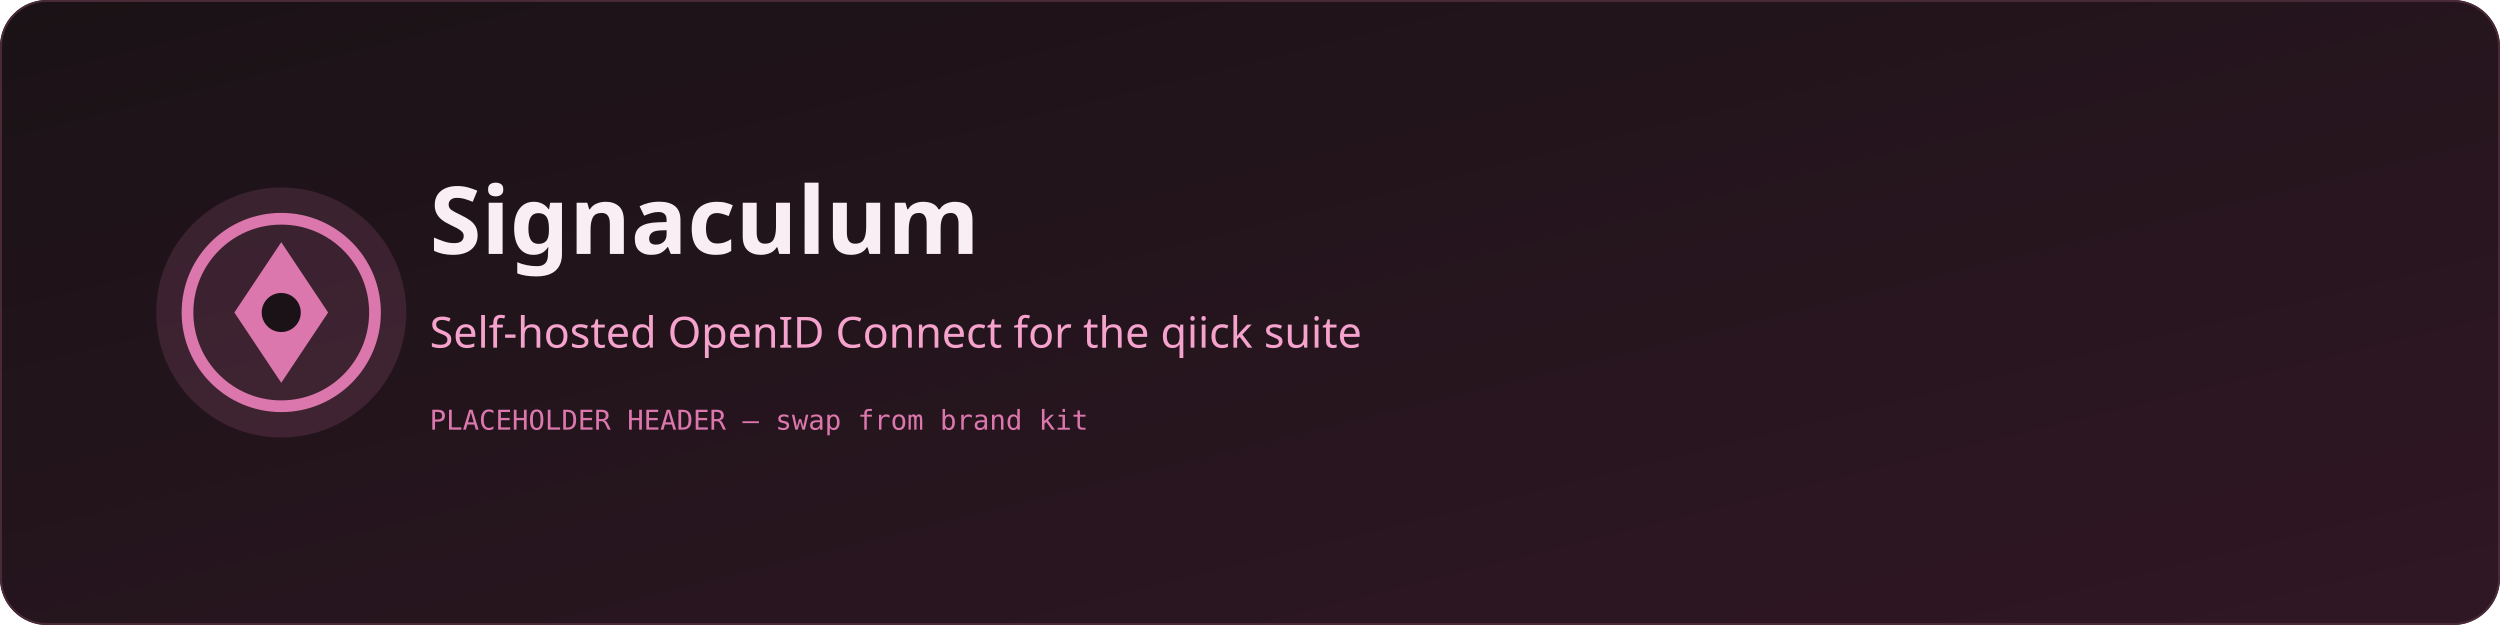
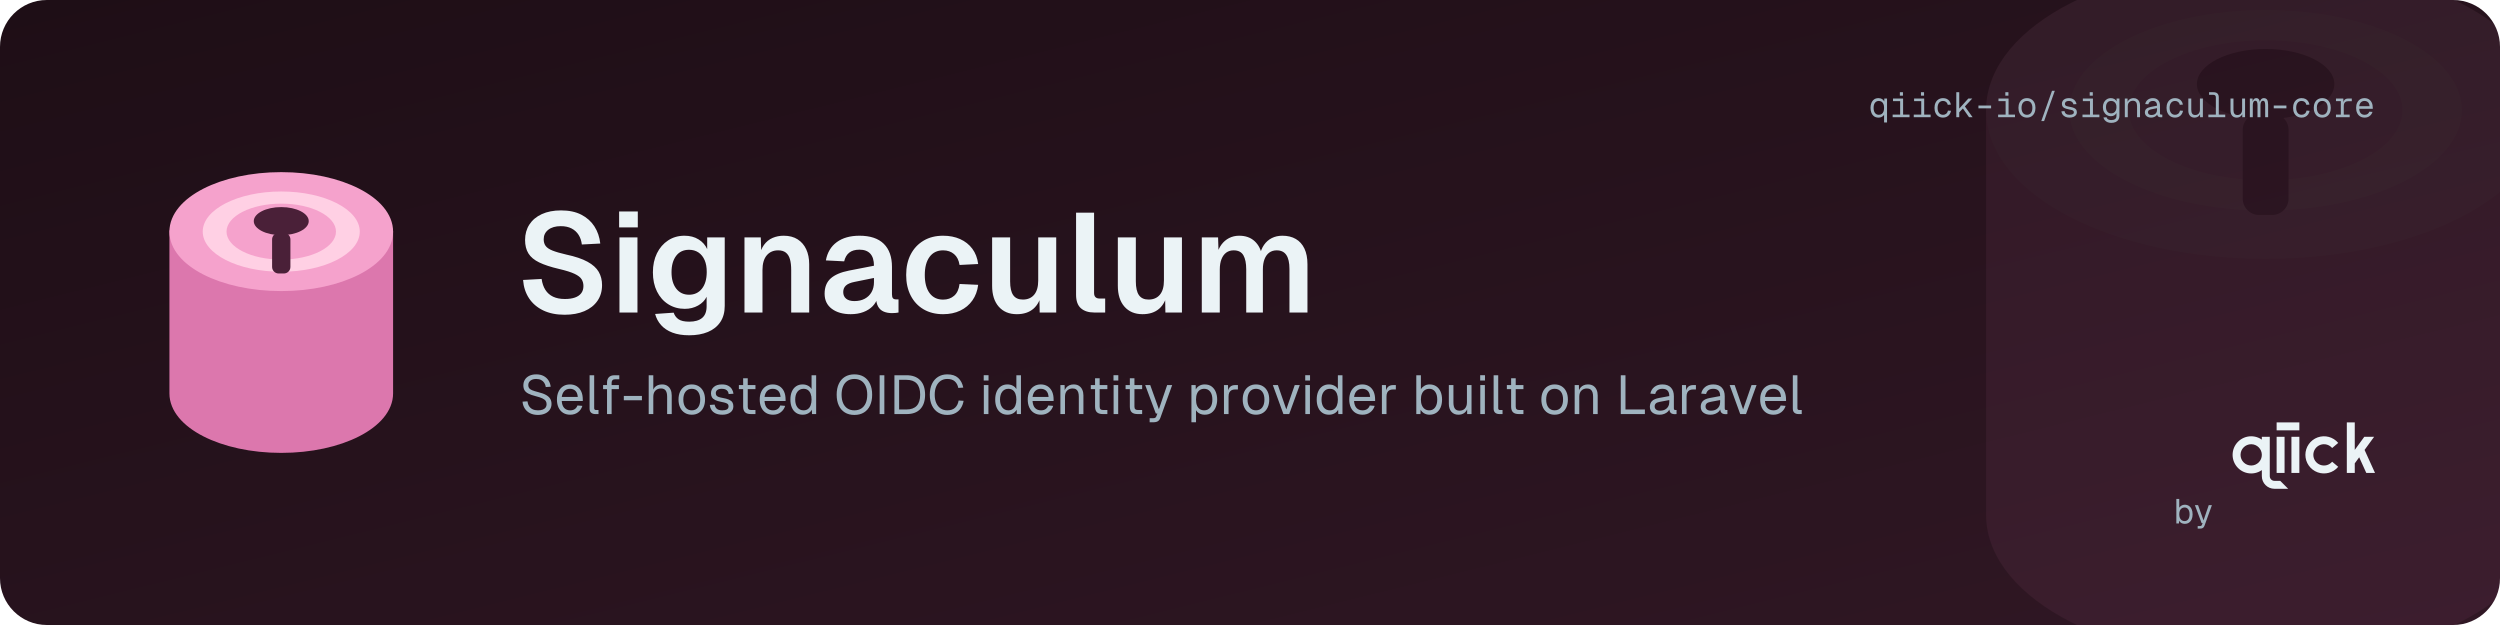
- <svg xmlns="http://www.w3.org/2000/svg" width="1280" height="320" viewBox="0 0 1280 320" role="img" aria-label="Signaculum: self-hosted OpenID Connect identity provider (placeholder header — swap from brand kit)">
+ <svg xmlns="http://www.w3.org/2000/svg" width="1280" height="320" viewBox="0 0 1280 320" role="img" aria-label="Signaculum: Self-hosted OIDC identity provider built on Laravel">
  <defs>
-     <linearGradient id="bgsignaculumdark" x1="0" y1="0" x2="1" y2="1">
-       <stop offset="0" stop-color="#1A1216" />
+     <linearGradient id="bgsignaculumcoredark" x1="0" y1="0" x2="1" y2="1">
+       <stop offset="0" stop-color="#1E0E16" />
      <stop offset="1" stop-color="#301724" />
    </linearGradient>
-     <clipPath id="csignaculumdark">
+     <clipPath id="csignaculumcoredark">
      <rect width="1280" height="320" rx="24" />
    </clipPath>
  </defs>
-   <g clip-path="url(#csignaculumdark)">
-     <rect width="1280" height="320" fill="url(#bgsignaculumdark)" />
-     <rect x="0.5" y="0.5" width="1279" height="319" rx="23.5" fill="none" stroke="#4A2A38" />
-     <g transform="translate(72 88)">
-       <circle cx="72" cy="72" r="64" fill="#DC77AD" opacity="0.15" />
-       <circle cx="72" cy="72" r="48" fill="none" stroke="#DC77AD" stroke-width="6" />
-       <path d="M72 36 L96 72 L72 108 L48 72 Z" fill="#DC77AD" />
-       <circle cx="72" cy="72" r="10" fill="#1A1216" />
+   <g clip-path="url(#csignaculumcoredark)">
+     <rect width="1280" height="320" fill="url(#bgsignaculumcoredark)" />
+     <g opacity="0.07">
+       <g transform="translate(960 -40) scale(0.78125)">
+         <g transform="translate(6.51 6.51) scale(0.9746)">
+           <path fill="#DC77AD" stroke="#DC77AD" stroke-width="16" stroke-linejoin="round" d="M76 120V392A180 92 0 0 0 436 392V120Z" />
+           <path fill="#F5A2CC" stroke="#F5A2CC" stroke-width="16" stroke-linejoin="round" d="M76 120A180 91.98 0 1 1 436 120A180 91.98 0 1 1 76 120Z" />
+           <path fill="#FFD0E4" fill-rule="evenodd" d="M124 120A132 67.45 0 1 1 388 120A132 67.45 0 1 1 124 120ZM164 120A92 47.01 0 1 1 348 120A92 47.01 0 1 1 164 120Z" />
+           <path fill="#4A2038" d="M209.8 102.4A46.2 23.61 0 1 1 302.2 102.4A46.2 23.61 0 1 1 209.8 102.4Z" />
+           <path fill="#4A2038" d="M251.6 122.2H260.4A11.0 11.0 0 0 1 271.4 133.2V179.4A11.0 11.0 0 0 1 260.4 190.4H251.6A11.0 11.0 0 0 1 240.6 179.4V133.2A11.0 11.0 0 0 1 251.6 122.2Z" />
+         </g>
+       </g>
    </g>
-     <text x="220" y="130" font-family="ui-sans-serif, system-ui, sans-serif" font-size="48" font-weight="700" fill="#F8EEF3">Signaculum</text>
-     <text x="220" y="178" font-family="ui-sans-serif, system-ui, sans-serif" font-size="22" fill="#F5A2CC">Self-hosted OpenID Connect for the qiick suite</text>
-     <text x="220" y="220" font-family="ui-monospace, monospace" font-size="14" fill="#DC77AD">PLACEHOLDER HEADER — swap from brand kit</text>
+     <g transform="translate(64 80) scale(0.3125)">
+       <g transform="translate(6.51 6.51) scale(0.9746)">
+         <path fill="#DC77AD" stroke="#DC77AD" stroke-width="16" stroke-linejoin="round" d="M76 120V392A180 92 0 0 0 436 392V120Z" />
+         <path fill="#F5A2CC" stroke="#F5A2CC" stroke-width="16" stroke-linejoin="round" d="M76 120A180 91.98 0 1 1 436 120A180 91.98 0 1 1 76 120Z" />
+         <path fill="#FFD0E4" fill-rule="evenodd" d="M124 120A132 67.45 0 1 1 388 120A132 67.45 0 1 1 124 120ZM164 120A92 47.01 0 1 1 348 120A92 47.01 0 1 1 164 120Z" />
+         <path fill="#4A2038" d="M209.8 102.4A46.2 23.61 0 1 1 302.2 102.4A46.2 23.61 0 1 1 209.8 102.4Z" />
+         <path fill="#4A2038" d="M251.6 122.2H260.4A11.0 11.0 0 0 1 271.4 133.2V179.4A11.0 11.0 0 0 1 260.4 190.4H251.6A11.0 11.0 0 0 1 240.6 179.4V133.2A11.0 11.0 0 0 1 251.6 122.2Z" />
+       </g>
+     </g>
+     <path fill="#EBF3F6" d="M289.085 161.152Q282.72 161.152 278.098 158.92Q273.475 156.688 270.847 152.692Q268.219 148.696 267.816 143.339L277.32 142.821Q277.767 146.118 279.235 148.422Q280.704 150.726 283.188 151.907Q285.672 153.088 289.229 153.088Q292.253 153.088 294.37 152.339Q296.486 151.59 297.602 150.107Q298.718 148.624 298.718 146.464Q298.718 144.491 297.775 142.972Q296.832 141.453 294.161 140.193Q291.49 138.933 286.262 137.709Q279.926 136.226 276.103 134.382Q272.28 132.539 270.559 129.774Q268.838 127.01 268.838 122.848Q268.838 118.355 271.049 114.95Q273.259 111.544 277.392 109.636Q281.525 107.728 287.27 107.728Q293.376 107.728 297.639 109.924Q301.901 112.12 304.349 115.936Q306.797 119.752 307.344 124.691L297.898 125.181Q297.581 122.373 296.249 120.263Q294.917 118.154 292.642 116.973Q290.366 115.792 287.126 115.792Q283.066 115.792 280.719 117.642Q278.371 119.493 278.371 122.502Q278.371 124.562 279.372 125.922Q280.373 127.283 282.864 128.284Q285.355 129.285 289.92 130.336Q296.789 131.805 300.814 134.015Q304.839 136.226 306.545 139.192Q308.251 142.158 308.251 145.974Q308.251 150.64 305.875 154.06Q303.499 157.48 299.194 159.316Q294.888 161.152 289.085 161.152ZM317.165 160.0V121.552H326.381V160.0ZM316.992 116.411V108.261H326.554V116.411ZM352.906 171.664Q347.851 171.664 344.266 170.296Q340.68 168.928 338.477 166.451Q336.274 163.974 335.424 160.749L344.928 160.086Q345.619 162.232 347.412 163.463Q349.205 164.694 352.906 164.694Q357.197 164.694 359.494 162.779Q361.79 160.864 361.79 156.803V151.965Q360.422 154.758 357.398 156.443Q354.374 158.128 350.63 158.128Q345.864 158.128 342.156 155.781Q338.448 153.434 336.367 149.229Q334.286 145.024 334.286 139.451Q334.286 133.922 336.346 129.71Q338.405 125.498 342.07 123.093Q345.734 120.688 350.458 120.688Q354.634 120.688 357.65 122.56Q360.667 124.432 362.078 127.542V121.552H371.064V156.602Q371.064 161.526 368.803 164.889Q366.543 168.251 362.467 169.958Q358.392 171.664 352.906 171.664ZM352.79 150.899Q356.909 150.899 359.357 147.839Q361.805 144.779 361.848 139.394Q361.891 135.808 360.79 133.238Q359.688 130.667 357.636 129.278Q355.584 127.888 352.79 127.888Q348.528 127.888 346.174 131.006Q343.819 134.123 343.819 139.394Q343.819 144.693 346.246 147.796Q348.672 150.899 352.79 150.899ZM381.173 160.0V121.552H389.511L389.871 132.338L388.747 131.891Q389.352 127.874 391.138 125.418Q392.923 122.963 395.537 121.826Q398.151 120.688 401.247 120.688Q405.495 120.688 408.396 122.546Q411.298 124.403 412.803 127.679Q414.307 130.955 414.307 135.275V160.0H405.091V138.242Q405.091 135.002 404.465 132.762Q403.838 130.523 402.37 129.35Q400.901 128.176 398.424 128.176Q394.723 128.176 392.556 130.761Q390.389 133.346 390.389 138.242V160.0ZM435.547 160.864Q429.557 160.864 425.878 158.099Q422.198 155.334 422.198 150.381Q422.198 145.37 425.294 142.576Q428.39 139.782 434.683 138.544L447.47 136.053Q447.47 131.949 445.591 129.89Q443.712 127.83 440.069 127.83Q436.714 127.83 434.799 129.364Q432.883 130.898 432.221 133.806L422.846 133.331Q423.955 127.269 428.426 123.978Q432.898 120.688 440.069 120.688Q448.277 120.688 452.482 124.814Q456.687 128.939 456.687 136.643V150.654Q456.687 152.181 457.212 152.735Q457.738 153.29 458.818 153.29H460.042V160.0Q459.61 160.13 458.645 160.223Q457.68 160.317 456.701 160.317Q454.31 160.317 452.446 159.532Q450.581 158.747 449.544 156.868Q448.507 154.989 448.507 151.677L449.342 152.224Q448.723 154.758 446.837 156.724Q444.95 158.69 442.056 159.777Q439.162 160.864 435.547 160.864ZM437.448 154.154Q440.515 154.154 442.754 152.951Q444.994 151.749 446.232 149.567Q447.47 147.386 447.47 144.477V142.317L437.506 144.333Q434.453 144.938 433.092 146.212Q431.731 147.486 431.731 149.517Q431.731 151.72 433.222 152.937Q434.712 154.154 437.448 154.154ZM482.866 160.864Q477.134 160.864 472.894 158.387Q468.653 155.91 466.306 151.382Q463.958 146.853 463.958 140.776Q463.958 134.699 466.306 130.206Q468.653 125.714 472.894 123.201Q477.134 120.688 482.866 120.688Q487.747 120.688 491.585 122.409Q495.423 124.13 497.827 127.355Q500.232 130.581 500.823 135.174L491.29 135.664Q490.728 131.992 488.467 130.084Q486.206 128.176 482.866 128.176Q478.416 128.176 475.954 131.51Q473.491 134.843 473.491 140.776Q473.491 146.738 475.954 150.071Q478.416 153.405 482.866 153.405Q486.235 153.405 488.51 151.432Q490.786 149.459 491.29 145.398L500.823 145.83Q500.261 150.424 497.885 153.801Q495.509 157.178 491.671 159.021Q487.834 160.864 482.866 160.864ZM520.608 160.864Q514.747 160.864 511.356 157.012Q507.965 153.16 507.965 146.306V121.552H517.181V144.045Q517.181 148.869 518.772 151.122Q520.363 153.376 523.69 153.376Q527.419 153.376 529.493 150.892Q531.566 148.408 531.566 143.67V121.552H540.783V160.0H532.315L532.114 149.445L533.309 149.805Q532.387 155.234 529.147 158.049Q525.907 160.864 520.608 160.864ZM560.165 160.0Q555.931 160.0 553.44 157.84Q550.949 155.68 550.949 150.899V108.88H560.165V149.963Q560.165 151.461 560.907 152.159Q561.648 152.857 563.031 152.857H565.853V160.0ZM584.976 160.864Q579.115 160.864 575.724 157.012Q572.333 153.16 572.333 146.306V121.552H581.549V144.045Q581.549 148.869 583.14 151.122Q584.731 153.376 588.058 153.376Q591.787 153.376 593.861 150.892Q595.934 148.408 595.934 143.67V121.552H605.151V160.0H596.683L596.482 149.445L597.677 149.805Q596.755 155.234 593.515 158.049Q590.275 160.864 584.976 160.864ZM615.317 160.0V121.552H623.655L623.957 130.97L623.035 130.566Q623.741 127.456 625.361 125.26Q626.981 123.064 629.314 121.876Q631.647 120.688 634.44 120.688Q639.322 120.688 642.353 123.467Q645.384 126.246 646.205 131.056L644.938 131.07Q645.571 127.701 647.163 125.404Q648.754 123.107 651.159 121.898Q653.563 120.688 656.587 120.688Q660.605 120.688 663.47 122.366Q666.336 124.043 667.877 127.298Q669.418 130.552 669.418 135.275V160.0H660.202V137.694Q660.202 132.942 658.603 130.559Q657.005 128.176 653.65 128.176Q651.446 128.176 649.87 129.328Q648.293 130.48 647.443 132.662Q646.594 134.843 646.594 137.954V160.0H638.069V137.954Q638.069 133.245 636.614 130.71Q635.16 128.176 631.632 128.176Q629.429 128.176 627.852 129.328Q626.275 130.48 625.404 132.683Q624.533 134.886 624.533 137.954V160.0Z" />
+     <path fill="#9FB3BF" d="M275.408 212.448Q273.112 212.448 271.404 211.58Q269.696 210.712 268.702 209.186Q267.708 207.66 267.54 205.644L270.06 205.476Q270.256 206.96 270.928 207.996Q271.6 209.032 272.734 209.564Q273.868 210.096 275.464 210.096Q276.864 210.096 277.844 209.732Q278.824 209.368 279.342 208.668Q279.86 207.968 279.86 206.96Q279.86 206.036 279.426 205.322Q278.992 204.608 277.774 204.006Q276.556 203.404 274.176 202.816Q271.88 202.228 270.522 201.528Q269.164 200.828 268.562 199.82Q267.96 198.812 267.96 197.328Q267.96 195.648 268.758 194.374Q269.556 193.1 271.04 192.386Q272.524 191.672 274.568 191.672Q276.752 191.672 278.32 192.498Q279.888 193.324 280.812 194.752Q281.736 196.18 281.96 198.0L279.44 198.168Q279.272 196.964 278.67 196.026Q278.068 195.088 277.032 194.556Q275.996 194.024 274.512 194.024Q272.664 194.024 271.572 194.906Q270.48 195.788 270.48 197.216Q270.48 198.14 270.914 198.742Q271.348 199.344 272.468 199.806Q273.588 200.268 275.688 200.8Q278.18 201.416 279.65 202.27Q281.12 203.124 281.75 204.244Q282.38 205.364 282.38 206.792Q282.38 208.528 281.484 209.802Q280.588 211.076 279.02 211.762Q277.452 212.448 275.408 212.448ZM291.956 212.336Q289.856 212.336 288.33 211.384Q286.804 210.432 285.978 208.682Q285.152 206.932 285.152 204.58Q285.152 202.228 285.978 200.492Q286.804 198.756 288.302 197.79Q289.8 196.824 291.844 196.824Q293.776 196.824 295.26 197.734Q296.744 198.644 297.57 200.38Q298.396 202.116 298.396 204.608V205.308H287.616Q287.756 207.688 288.89 208.892Q290.024 210.096 291.956 210.096Q293.412 210.096 294.35 209.41Q295.288 208.724 295.652 207.604L298.172 207.8Q297.584 209.788 295.946 211.062Q294.308 212.336 291.956 212.336ZM287.616 203.236H295.82Q295.652 201.08 294.574 200.072Q293.496 199.064 291.844 199.064Q290.136 199.064 289.03 200.114Q287.924 201.164 287.616 203.236ZM304.78 212.0Q303.492 212.0 302.68 211.328Q301.868 210.656 301.868 209.2V192.12H304.22V209.004Q304.22 209.452 304.458 209.69Q304.696 209.928 305.144 209.928H306.432V212.0ZM310.8 212.0V195.816Q310.8 194.164 311.752 193.142Q312.704 192.12 314.72 192.12H317.072V194.192H314.888Q314.02 194.192 313.586 194.668Q313.152 195.144 313.152 195.984V212.0ZM308.784 199.232V197.16H316.876V199.232ZM319.396 204.944V202.732H328.664V204.944ZM332.136 212.0V192.12H334.488V200.436L334.208 200.38Q334.488 199.148 335.16 198.364Q335.832 197.58 336.812 197.202Q337.792 196.824 338.968 196.824Q340.564 196.824 341.67 197.538Q342.776 198.252 343.35 199.526Q343.924 200.8 343.924 202.452V212.0H341.572V203.124Q341.572 200.968 340.802 199.932Q340.032 198.896 338.464 198.896Q336.672 198.896 335.58 199.988Q334.488 201.08 334.488 203.152V212.0ZM354.2 212.336Q352.156 212.336 350.616 211.384Q349.076 210.432 348.236 208.682Q347.396 206.932 347.396 204.58Q347.396 202.2 348.236 200.464Q349.076 198.728 350.616 197.776Q352.156 196.824 354.2 196.824Q356.244 196.824 357.77 197.776Q359.296 198.728 360.136 200.464Q360.976 202.2 360.976 204.58Q360.976 206.932 360.136 208.682Q359.296 210.432 357.77 211.384Q356.244 212.336 354.2 212.336ZM354.2 210.096Q356.244 210.096 357.378 208.626Q358.512 207.156 358.512 204.58Q358.512 202.004 357.378 200.534Q356.244 199.064 354.2 199.064Q352.156 199.064 351.008 200.534Q349.86 202.004 349.86 204.58Q349.86 207.156 351.008 208.626Q352.156 210.096 354.2 210.096ZM369.852 212.336Q367.808 212.336 366.422 211.692Q365.036 211.048 364.294 209.914Q363.552 208.78 363.44 207.324L365.904 207.156Q366.128 208.5 367.01 209.298Q367.892 210.096 369.852 210.096Q371.364 210.096 372.19 209.606Q373.016 209.116 373.016 208.024Q373.016 207.436 372.75 207.044Q372.484 206.652 371.7 206.358Q370.916 206.064 369.404 205.784Q367.332 205.392 366.156 204.804Q364.98 204.216 364.504 203.376Q364.028 202.536 364.028 201.36Q364.028 199.372 365.498 198.098Q366.968 196.824 369.656 196.824Q371.616 196.824 372.862 197.51Q374.108 198.196 374.752 199.288Q375.396 200.38 375.536 201.584L373.072 201.752Q373.016 201.052 372.652 200.436Q372.288 199.82 371.56 199.442Q370.832 199.064 369.6 199.064Q368.004 199.064 367.248 199.68Q366.492 200.296 366.492 201.248Q366.492 201.976 366.786 202.438Q367.08 202.9 367.822 203.194Q368.564 203.488 369.852 203.712Q372.036 204.076 373.268 204.636Q374.5 205.196 374.99 206.022Q375.48 206.848 375.48 208.024Q375.48 210.068 373.898 211.202Q372.316 212.336 369.852 212.336ZM384.44 212.0Q382.424 212.0 381.458 211.076Q380.492 210.152 380.492 208.192V193.688H382.844V208.136Q382.844 209.144 383.292 209.536Q383.74 209.928 384.664 209.928H386.792V212.0ZM378.308 199.232V197.16H386.792V199.232ZM395.78 212.336Q393.68 212.336 392.154 211.384Q390.628 210.432 389.802 208.682Q388.976 206.932 388.976 204.58Q388.976 202.228 389.802 200.492Q390.628 198.756 392.126 197.79Q393.624 196.824 395.668 196.824Q397.6 196.824 399.084 197.734Q400.568 198.644 401.394 200.38Q402.22 202.116 402.22 204.608V205.308H391.44Q391.58 207.688 392.714 208.892Q393.848 210.096 395.78 210.096Q397.236 210.096 398.174 209.41Q399.112 208.724 399.476 207.604L401.996 207.8Q401.408 209.788 399.77 211.062Q398.132 212.336 395.78 212.336ZM391.44 203.236H399.644Q399.476 201.08 398.398 200.072Q397.32 199.064 395.668 199.064Q393.96 199.064 392.854 200.114Q391.748 201.164 391.44 203.236ZM410.956 212.336Q409.024 212.336 407.61 211.384Q406.196 210.432 405.44 208.696Q404.684 206.96 404.684 204.58Q404.684 202.2 405.44 200.464Q406.196 198.728 407.61 197.776Q409.024 196.824 410.956 196.824Q412.44 196.824 413.672 197.454Q414.904 198.084 415.52 199.232V192.12H417.872V212.0H415.744L415.66 209.76Q415.044 210.964 413.784 211.65Q412.524 212.336 410.956 212.336ZM411.432 210.096Q412.748 210.096 413.658 209.424Q414.568 208.752 415.044 207.506Q415.52 206.26 415.52 204.58Q415.52 202.844 415.044 201.612Q414.568 200.38 413.658 199.722Q412.748 199.064 411.432 199.064Q409.472 199.064 408.31 200.534Q407.148 202.004 407.148 204.58Q407.148 207.128 408.31 208.612Q409.472 210.096 411.432 210.096ZM437.444 212.448Q434.616 212.448 432.586 211.202Q430.556 209.956 429.464 207.632Q428.372 205.308 428.372 202.088Q428.372 198.868 429.464 196.53Q430.556 194.192 432.586 192.932Q434.616 191.672 437.444 191.672Q440.3 191.672 442.33 192.932Q444.36 194.192 445.452 196.53Q446.544 198.868 446.544 202.088Q446.544 205.308 445.452 207.632Q444.36 209.956 442.33 211.202Q440.3 212.448 437.444 212.448ZM437.444 210.096Q439.516 210.096 440.986 209.144Q442.456 208.192 443.24 206.4Q444.024 204.608 444.024 202.088Q444.024 199.568 443.24 197.762Q442.456 195.956 440.986 194.99Q439.516 194.024 437.444 194.024Q435.4 194.024 433.93 194.99Q432.46 195.956 431.676 197.762Q430.892 199.568 430.892 202.088Q430.892 204.608 431.676 206.4Q432.46 208.192 433.93 209.144Q435.4 210.096 437.444 210.096ZM450.38 212.0V192.12H452.788V212.0ZM457.94 212.0V192.12H464.1Q468.692 192.12 471.17 194.71Q473.648 197.3 473.648 202.088Q473.648 206.848 471.212 209.424Q468.776 212.0 464.268 212.0ZM460.348 209.648H464.1Q467.6 209.648 469.364 207.758Q471.128 205.868 471.128 202.088Q471.128 198.252 469.364 196.362Q467.6 194.472 464.1 194.472H460.348ZM484.988 212.448Q482.328 212.448 480.312 211.202Q478.296 209.956 477.176 207.632Q476.056 205.308 476.056 202.088Q476.056 198.868 477.176 196.53Q478.296 194.192 480.312 192.932Q482.328 191.672 484.988 191.672Q488.6 191.672 490.588 193.492Q492.576 195.312 493.192 198.448L490.644 198.616Q490.224 196.488 488.852 195.256Q487.48 194.024 484.988 194.024Q483.084 194.024 481.642 194.99Q480.2 195.956 479.388 197.762Q478.576 199.568 478.576 202.088Q478.576 204.608 479.388 206.4Q480.2 208.192 481.642 209.144Q483.084 210.096 484.988 210.096Q487.592 210.096 489.02 208.738Q490.448 207.38 490.812 205.056L493.36 205.224Q492.996 207.38 491.932 209.004Q490.868 210.628 489.118 211.538Q487.368 212.448 484.988 212.448ZM503.72 212.0V197.16H506.072V212.0ZM503.664 194.836V192.092H506.128V194.836ZM515.816 212.336Q513.884 212.336 512.47 211.384Q511.056 210.432 510.3 208.696Q509.544 206.96 509.544 204.58Q509.544 202.2 510.3 200.464Q511.056 198.728 512.47 197.776Q513.884 196.824 515.816 196.824Q517.3 196.824 518.532 197.454Q519.764 198.084 520.38 199.232V192.12H522.732V212.0H520.604L520.52 209.76Q519.904 210.964 518.644 211.65Q517.384 212.336 515.816 212.336ZM516.292 210.096Q517.608 210.096 518.518 209.424Q519.428 208.752 519.904 207.506Q520.38 206.26 520.38 204.58Q520.38 202.844 519.904 201.612Q519.428 200.38 518.518 199.722Q517.608 199.064 516.292 199.064Q514.332 199.064 513.17 200.534Q512.008 202.004 512.008 204.58Q512.008 207.128 513.17 208.612Q514.332 210.096 516.292 210.096ZM533.008 212.336Q530.908 212.336 529.382 211.384Q527.856 210.432 527.03 208.682Q526.204 206.932 526.204 204.58Q526.204 202.228 527.03 200.492Q527.856 198.756 529.354 197.79Q530.852 196.824 532.896 196.824Q534.828 196.824 536.312 197.734Q537.796 198.644 538.622 200.38Q539.448 202.116 539.448 204.608V205.308H528.668Q528.808 207.688 529.942 208.892Q531.076 210.096 533.008 210.096Q534.464 210.096 535.402 209.41Q536.34 208.724 536.704 207.604L539.224 207.8Q538.636 209.788 536.998 211.062Q535.36 212.336 533.008 212.336ZM528.668 203.236H536.872Q536.704 201.08 535.626 200.072Q534.548 199.064 532.896 199.064Q531.188 199.064 530.082 200.114Q528.976 201.164 528.668 203.236ZM542.92 212.0V197.16H545.076L545.16 200.94L544.88 200.688Q545.16 199.372 545.86 198.518Q546.56 197.664 547.554 197.244Q548.548 196.824 549.696 196.824Q551.404 196.824 552.51 197.58Q553.616 198.336 554.162 199.61Q554.708 200.884 554.708 202.452V212.0H552.356V203.124Q552.356 201.752 552.034 200.814Q551.712 199.876 551.012 199.386Q550.312 198.896 549.192 198.896Q547.484 198.896 546.378 199.974Q545.272 201.052 545.272 203.124V212.0ZM564.62 212.0Q562.604 212.0 561.638 211.076Q560.672 210.152 560.672 208.192V193.688H563.024V208.136Q563.024 209.144 563.472 209.536Q563.92 209.928 564.844 209.928H566.972V212.0ZM558.488 199.232V197.16H566.972V199.232ZM570.164 212.0V197.16H572.516V212.0ZM570.108 194.836V192.092H572.572V194.836ZM582.428 212.0Q580.412 212.0 579.446 211.076Q578.48 210.152 578.48 208.192V193.688H580.832V208.136Q580.832 209.144 581.28 209.536Q581.728 209.928 582.652 209.928H584.78V212.0ZM576.296 199.232V197.16H584.78V199.232ZM588.616 216.2V214.128H590.324Q591.108 214.128 591.486 213.89Q591.864 213.652 592.06 213.12L592.592 211.72H591.78L586.348 197.16H588.924L593.348 209.536L597.576 197.16H600.152L594.132 213.876Q593.712 215.08 592.872 215.64Q592.032 216.2 590.548 216.2ZM610.008 216.2V197.16H612.192L612.248 200.352L611.912 200.184Q612.472 198.532 613.774 197.678Q615.076 196.824 616.784 196.824Q618.996 196.824 620.41 197.916Q621.824 199.008 622.51 200.772Q623.196 202.536 623.196 204.58Q623.196 206.624 622.51 208.388Q621.824 210.152 620.41 211.244Q618.996 212.336 616.784 212.336Q615.636 212.336 614.642 211.944Q613.648 211.552 612.962 210.852Q612.276 210.152 612.024 209.2L612.36 208.808V216.2ZM616.56 210.096Q618.492 210.096 619.612 208.64Q620.732 207.184 620.732 204.58Q620.732 201.976 619.612 200.52Q618.492 199.064 616.56 199.064Q615.272 199.064 614.334 199.68Q613.396 200.296 612.878 201.528Q612.36 202.76 612.36 204.58Q612.36 206.4 612.864 207.632Q613.368 208.864 614.32 209.48Q615.272 210.096 616.56 210.096ZM626.668 212.0V197.16H628.74L628.852 200.912L628.628 200.828Q628.908 198.924 629.846 198.042Q630.784 197.16 632.352 197.16H633.808V199.4H632.38Q631.26 199.4 630.518 199.806Q629.776 200.212 629.398 201.01Q629.02 201.808 629.02 203.04V212.0ZM643.076 212.336Q641.032 212.336 639.492 211.384Q637.952 210.432 637.112 208.682Q636.272 206.932 636.272 204.58Q636.272 202.2 637.112 200.464Q637.952 198.728 639.492 197.776Q641.032 196.824 643.076 196.824Q645.12 196.824 646.646 197.776Q648.172 198.728 649.012 200.464Q649.852 202.2 649.852 204.58Q649.852 206.932 649.012 208.682Q648.172 210.432 646.646 211.384Q645.12 212.336 643.076 212.336ZM643.076 210.096Q645.12 210.096 646.254 208.626Q647.388 207.156 647.388 204.58Q647.388 202.004 646.254 200.534Q645.12 199.064 643.076 199.064Q641.032 199.064 639.884 200.534Q638.736 202.004 638.736 204.58Q638.736 207.156 639.884 208.626Q641.032 210.096 643.076 210.096ZM657.104 212.0 651.7 197.16H654.276L658.588 209.592L662.9 197.16H665.476L660.072 212.0ZM668.332 212.0V197.16H670.684V212.0ZM668.276 194.836V192.092H670.74V194.836ZM680.428 212.336Q678.496 212.336 677.082 211.384Q675.668 210.432 674.912 208.696Q674.156 206.96 674.156 204.58Q674.156 202.2 674.912 200.464Q675.668 198.728 677.082 197.776Q678.496 196.824 680.428 196.824Q681.912 196.824 683.144 197.454Q684.376 198.084 684.992 199.232V192.12H687.344V212.0H685.216L685.132 209.76Q684.516 210.964 683.256 211.65Q681.996 212.336 680.428 212.336ZM680.904 210.096Q682.22 210.096 683.13 209.424Q684.04 208.752 684.516 207.506Q684.992 206.26 684.992 204.58Q684.992 202.844 684.516 201.612Q684.04 200.38 683.13 199.722Q682.22 199.064 680.904 199.064Q678.944 199.064 677.782 200.534Q676.62 202.004 676.62 204.58Q676.62 207.128 677.782 208.612Q678.944 210.096 680.904 210.096ZM697.62 212.336Q695.52 212.336 693.994 211.384Q692.468 210.432 691.642 208.682Q690.816 206.932 690.816 204.58Q690.816 202.228 691.642 200.492Q692.468 198.756 693.966 197.79Q695.464 196.824 697.508 196.824Q699.44 196.824 700.924 197.734Q702.408 198.644 703.234 200.38Q704.06 202.116 704.06 204.608V205.308H693.28Q693.42 207.688 694.554 208.892Q695.688 210.096 697.62 210.096Q699.076 210.096 700.014 209.41Q700.952 208.724 701.316 207.604L703.836 207.8Q703.248 209.788 701.61 211.062Q699.972 212.336 697.62 212.336ZM693.28 203.236H701.484Q701.316 201.08 700.238 200.072Q699.16 199.064 697.508 199.064Q695.8 199.064 694.694 200.114Q693.588 201.164 693.28 203.236ZM707.532 212.0V197.16H709.604L709.716 200.912L709.492 200.828Q709.772 198.924 710.71 198.042Q711.648 197.16 713.216 197.16H714.672V199.4H713.244Q712.124 199.4 711.382 199.806Q710.64 200.212 710.262 201.01Q709.884 201.808 709.884 203.04V212.0ZM731.948 212.336Q730.408 212.336 729.204 211.65Q728.0 210.964 727.356 209.76L727.272 212.0H725.144V192.12H727.496V199.232Q728.056 198.308 729.232 197.566Q730.408 196.824 731.948 196.824Q733.908 196.824 735.336 197.776Q736.764 198.728 737.548 200.464Q738.332 202.2 738.332 204.58Q738.332 206.96 737.548 208.696Q736.764 210.432 735.336 211.384Q733.908 212.336 731.948 212.336ZM731.808 210.096Q733.684 210.096 734.776 208.612Q735.868 207.128 735.868 204.58Q735.868 202.004 734.776 200.534Q733.684 199.064 731.864 199.064Q730.492 199.064 729.512 199.722Q728.532 200.38 728.014 201.612Q727.496 202.844 727.496 204.58Q727.496 206.26 728.014 207.506Q728.532 208.752 729.498 209.424Q730.464 210.096 731.808 210.096ZM746.676 212.336Q744.464 212.336 743.134 210.838Q741.804 209.34 741.804 206.708V197.16H744.156V206.064Q744.156 208.22 744.926 209.242Q745.696 210.264 747.292 210.264Q749.056 210.264 750.064 209.13Q751.072 207.996 751.072 206.008V197.16H753.424V212.0H751.184V208.332L751.548 208.528Q751.1 210.348 749.84 211.342Q748.58 212.336 746.676 212.336ZM757.904 212.0V197.16H760.256V212.0ZM757.848 194.836V192.092H760.312V194.836ZM767.648 212.0Q766.36 212.0 765.548 211.328Q764.736 210.656 764.736 209.2V192.12H767.088V209.004Q767.088 209.452 767.326 209.69Q767.564 209.928 768.012 209.928H769.3V212.0ZM777.644 212.0Q775.628 212.0 774.662 211.076Q773.696 210.152 773.696 208.192V193.688H776.048V208.136Q776.048 209.144 776.496 209.536Q776.944 209.928 777.868 209.928H779.996V212.0ZM771.512 199.232V197.16H779.996V199.232ZM795.984 212.336Q793.94 212.336 792.4 211.384Q790.86 210.432 790.02 208.682Q789.18 206.932 789.18 204.58Q789.18 202.2 790.02 200.464Q790.86 198.728 792.4 197.776Q793.94 196.824 795.984 196.824Q798.028 196.824 799.554 197.776Q801.08 198.728 801.92 200.464Q802.76 202.2 802.76 204.58Q802.76 206.932 801.92 208.682Q801.08 210.432 799.554 211.384Q798.028 212.336 795.984 212.336ZM795.984 210.096Q798.028 210.096 799.162 208.626Q800.296 207.156 800.296 204.58Q800.296 202.004 799.162 200.534Q798.028 199.064 795.984 199.064Q793.94 199.064 792.792 200.534Q791.644 202.004 791.644 204.58Q791.644 207.156 792.792 208.626Q793.94 210.096 795.984 210.096ZM806.232 212.0V197.16H808.388L808.472 200.94L808.192 200.688Q808.472 199.372 809.172 198.518Q809.872 197.664 810.866 197.244Q811.86 196.824 813.008 196.824Q814.716 196.824 815.822 197.58Q816.928 198.336 817.474 199.61Q818.02 200.884 818.02 202.452V212.0H815.668V203.124Q815.668 201.752 815.346 200.814Q815.024 199.876 814.324 199.386Q813.624 198.896 812.504 198.896Q810.796 198.896 809.69 199.974Q808.584 201.052 808.584 203.124V212.0ZM829.836 212.0V192.12H832.244V210.88L831.04 209.648H842.184V212.0ZM849.744 212.336Q847.448 212.336 846.09 211.272Q844.732 210.208 844.732 208.304Q844.732 206.4 845.852 205.308Q846.972 204.216 849.408 203.768L854.672 202.788Q854.672 200.912 853.79 199.988Q852.908 199.064 851.144 199.064Q849.604 199.064 848.708 199.75Q847.812 200.436 847.476 201.724L844.984 201.528Q845.404 199.428 847.014 198.126Q848.624 196.824 851.144 196.824Q854.0 196.824 855.512 198.434Q857.024 200.044 857.024 202.872V209.004Q857.024 209.508 857.206 209.718Q857.388 209.928 857.808 209.928H858.396V212.0Q858.284 212.028 858.032 212.042Q857.78 212.056 857.5 212.056Q856.492 212.056 855.862 211.734Q855.232 211.412 854.952 210.726Q854.672 210.04 854.672 208.92L854.952 208.976Q854.756 209.928 854.0 210.698Q853.244 211.468 852.124 211.902Q851.004 212.336 849.744 212.336ZM849.968 210.264Q851.452 210.264 852.502 209.69Q853.552 209.116 854.112 208.122Q854.672 207.128 854.672 205.896V204.832L849.856 205.728Q848.344 206.008 847.77 206.582Q847.196 207.156 847.196 208.08Q847.196 209.116 847.938 209.69Q848.68 210.264 849.968 210.264ZM861.168 212.0V197.16H863.24L863.352 200.912L863.128 200.828Q863.408 198.924 864.346 198.042Q865.284 197.16 866.852 197.16H868.308V199.4H866.88Q865.76 199.4 865.018 199.806Q864.276 200.212 863.898 201.01Q863.52 201.808 863.52 203.04V212.0ZM875.784 212.336Q873.488 212.336 872.13 211.272Q870.772 210.208 870.772 208.304Q870.772 206.4 871.892 205.308Q873.012 204.216 875.448 203.768L880.712 202.788Q880.712 200.912 879.83 199.988Q878.948 199.064 877.184 199.064Q875.644 199.064 874.748 199.75Q873.852 200.436 873.516 201.724L871.024 201.528Q871.444 199.428 873.054 198.126Q874.664 196.824 877.184 196.824Q880.04 196.824 881.552 198.434Q883.064 200.044 883.064 202.872V209.004Q883.064 209.508 883.246 209.718Q883.428 209.928 883.848 209.928H884.436V212.0Q884.324 212.028 884.072 212.042Q883.82 212.056 883.54 212.056Q882.532 212.056 881.902 211.734Q881.272 211.412 880.992 210.726Q880.712 210.04 880.712 208.92L880.992 208.976Q880.796 209.928 880.04 210.698Q879.284 211.468 878.164 211.902Q877.044 212.336 875.784 212.336ZM876.008 210.264Q877.492 210.264 878.542 209.69Q879.592 209.116 880.152 208.122Q880.712 207.128 880.712 205.896V204.832L875.896 205.728Q874.384 206.008 873.81 206.582Q873.236 207.156 873.236 208.08Q873.236 209.116 873.978 209.69Q874.72 210.264 876.008 210.264ZM890.988 212.0 885.584 197.16H888.16L892.472 209.592L896.784 197.16H899.36L893.956 212.0ZM908.012 212.336Q905.912 212.336 904.386 211.384Q902.86 210.432 902.034 208.682Q901.208 206.932 901.208 204.58Q901.208 202.228 902.034 200.492Q902.86 198.756 904.358 197.79Q905.856 196.824 907.9 196.824Q909.832 196.824 911.316 197.734Q912.8 198.644 913.626 200.38Q914.452 202.116 914.452 204.608V205.308H903.672Q903.812 207.688 904.946 208.892Q906.08 210.096 908.012 210.096Q909.468 210.096 910.406 209.41Q911.344 208.724 911.708 207.604L914.228 207.8Q913.64 209.788 912.002 211.062Q910.364 212.336 908.012 212.336ZM903.672 203.236H911.876Q911.708 201.08 910.63 200.072Q909.552 199.064 907.9 199.064Q906.192 199.064 905.086 200.114Q903.98 201.164 903.672 203.236ZM920.836 212.0Q919.548 212.0 918.736 211.328Q917.924 210.656 917.924 209.2V192.12H920.276V209.004Q920.276 209.452 920.514 209.69Q920.752 209.928 921.2 209.928H922.488V212.0Z" />
+     <path fill="#9FB3BF" d="M966.16 62.7H964.648V57.948L964.864 58.2Q964.702 58.812 964.261 59.262Q963.82 59.712 963.181 59.964Q962.542 60.216 961.804 60.216Q960.382 60.216 959.473 59.514Q958.564 58.812 958.132 57.678Q957.7 56.544 957.7 55.23Q957.7 53.916 958.132 52.782Q958.564 51.648 959.473 50.946Q960.382 50.244 961.804 50.244Q962.92 50.244 963.757 50.82Q964.594 51.396 964.936 52.512L964.72 52.62L964.756 50.46H966.16ZM961.948 58.776Q962.794 58.776 963.397 58.38Q964.0 57.984 964.324 57.192Q964.648 56.4 964.648 55.23Q964.648 54.06 964.315 53.268Q963.982 52.476 963.379 52.08Q962.776 51.684 961.948 51.684Q960.706 51.684 959.995 52.62Q959.284 53.556 959.284 55.23Q959.284 56.904 959.995 57.84Q960.706 58.776 961.948 58.776ZM969.04 60.0V58.668H972.874V51.054L973.612 51.792H969.22V50.46H974.386V58.668H977.68V60.0H974.386H972.874ZM972.73 48.966V47.202H974.314V48.966ZM979.84 60.0V58.668H983.674V51.054L984.412 51.792H980.02V50.46H985.186V58.668H988.48V60.0H985.186H983.674ZM983.53 48.966V47.202H985.114V48.966ZM994.852 60.216Q993.52 60.216 992.53 59.604Q991.54 58.992 991.0 57.867Q990.46 56.742 990.46 55.23Q990.46 53.718 991.0 52.602Q991.54 51.486 992.53 50.865Q993.52 50.244 994.852 50.244Q995.914 50.244 996.742 50.631Q997.57 51.018 998.11 51.756Q998.65 52.494 998.848 53.556L997.264 53.664Q997.048 52.71 996.409 52.197Q995.77 51.684 994.852 51.684Q993.538 51.684 992.791 52.629Q992.044 53.574 992.044 55.23Q992.044 56.886 992.791 57.831Q993.538 58.776 994.852 58.776Q995.77 58.776 996.445 58.236Q997.12 57.696 997.336 56.616L998.92 56.724Q998.722 57.786 998.164 58.569Q997.606 59.352 996.76 59.784Q995.914 60.216 994.852 60.216ZM1001.62 60.0V47.22H1003.132V55.59L1007.776 50.46H1009.792L1006.03 54.51L1009.972 60.0H1008.136L1005.004 55.536L1003.132 57.516V60.0ZM1012.96 55.464V54.042H1019.44V55.464ZM1023.04 60.0V58.668H1026.874V51.054L1027.612 51.792H1023.22V50.46H1028.386V58.668H1031.68V60.0H1028.386H1026.874ZM1026.73 48.966V47.202H1028.314V48.966ZM1037.8 60.216Q1036.486 60.216 1035.505 59.604Q1034.524 58.992 1033.984 57.867Q1033.444 56.742 1033.444 55.23Q1033.444 53.7 1033.984 52.584Q1034.524 51.468 1035.505 50.856Q1036.486 50.244 1037.8 50.244Q1039.114 50.244 1040.095 50.856Q1041.076 51.468 1041.616 52.584Q1042.156 53.7 1042.156 55.23Q1042.156 56.742 1041.616 57.867Q1041.076 58.992 1040.095 59.604Q1039.114 60.216 1037.8 60.216ZM1037.8 58.776Q1039.114 58.776 1039.843 57.831Q1040.572 56.886 1040.572 55.23Q1040.572 53.574 1039.843 52.629Q1039.114 51.684 1037.8 51.684Q1036.486 51.684 1035.757 52.629Q1035.028 53.574 1035.028 55.23Q1035.028 56.886 1035.757 57.831Q1036.486 58.776 1037.8 58.776ZM1045.144 61.98 1050.616 46.5H1052.056L1046.584 61.98ZM1059.58 60.216Q1058.338 60.216 1057.438 59.784Q1056.538 59.352 1056.025 58.623Q1055.512 57.894 1055.44 56.994L1057.024 56.886Q1057.168 57.768 1057.807 58.272Q1058.446 58.776 1059.58 58.776Q1060.642 58.776 1061.227 58.47Q1061.812 58.164 1061.812 57.516Q1061.812 57.102 1061.614 56.832Q1061.416 56.562 1060.876 56.373Q1060.336 56.184 1059.292 56.004Q1057.906 55.752 1057.123 55.383Q1056.34 55.014 1056.016 54.456Q1055.692 53.898 1055.692 53.124Q1055.692 52.296 1056.106 51.648Q1056.52 51.0 1057.33 50.622Q1058.14 50.244 1059.31 50.244Q1060.498 50.244 1061.299 50.667Q1062.1 51.09 1062.568 51.783Q1063.036 52.476 1063.18 53.304L1061.596 53.412Q1061.488 52.908 1061.191 52.521Q1060.894 52.134 1060.417 51.909Q1059.94 51.684 1059.292 51.684Q1058.248 51.684 1057.744 52.098Q1057.24 52.512 1057.24 53.124Q1057.24 53.61 1057.474 53.898Q1057.708 54.186 1058.23 54.357Q1058.752 54.528 1059.616 54.672Q1061.092 54.906 1061.902 55.275Q1062.712 55.644 1063.036 56.184Q1063.36 56.724 1063.36 57.516Q1063.36 58.362 1062.865 58.965Q1062.37 59.568 1061.515 59.892Q1060.66 60.216 1059.58 60.216ZM1066.24 60.0V58.668H1070.074V51.054L1070.812 51.792H1066.42V50.46H1071.586V58.668H1074.88V60.0H1071.586H1070.074ZM1069.93 48.966V47.202H1071.514V48.966ZM1080.946 62.916Q1079.92 62.916 1079.092 62.574Q1078.264 62.232 1077.706 61.602Q1077.148 60.972 1076.95 60.144L1078.534 60.036Q1078.75 60.702 1079.299 61.089Q1079.848 61.476 1080.946 61.476Q1082.242 61.476 1082.935 60.954Q1083.628 60.432 1083.628 59.388V57.84Q1083.286 58.596 1082.53 59.046Q1081.774 59.496 1080.838 59.496Q1079.632 59.496 1078.687 58.902Q1077.742 58.308 1077.211 57.264Q1076.68 56.22 1076.68 54.87Q1076.68 53.502 1077.202 52.467Q1077.724 51.432 1078.651 50.838Q1079.578 50.244 1080.766 50.244Q1081.774 50.244 1082.575 50.712Q1083.376 51.18 1083.7 51.972V50.46H1085.14V59.352Q1085.14 60.468 1084.636 61.269Q1084.132 62.07 1083.196 62.493Q1082.26 62.916 1080.946 62.916ZM1080.91 58.056Q1082.134 58.056 1082.872 57.201Q1083.61 56.346 1083.628 54.87Q1083.646 53.88 1083.313 53.169Q1082.98 52.458 1082.359 52.071Q1081.738 51.684 1080.91 51.684Q1079.65 51.684 1078.957 52.539Q1078.264 53.394 1078.264 54.87Q1078.264 56.346 1078.975 57.201Q1079.686 58.056 1080.91 58.056ZM1087.912 60.0V50.46H1089.298L1089.352 52.89L1089.172 52.728Q1089.352 51.882 1089.829 51.333Q1090.306 50.784 1090.972 50.514Q1091.638 50.244 1092.376 50.244Q1093.474 50.244 1094.203 50.73Q1094.932 51.216 1095.31 52.035Q1095.688 52.854 1095.688 53.862V60.0H1094.176V54.294Q1094.176 52.962 1093.654 52.269Q1093.132 51.576 1092.052 51.576Q1091.314 51.576 1090.72 51.891Q1090.126 52.206 1089.775 52.809Q1089.424 53.412 1089.424 54.294V60.0ZM1101.34 60.216Q1100.44 60.216 1099.72 59.892Q1099 59.568 1098.586 58.983Q1098.172 58.398 1098.172 57.624Q1098.172 56.4 1098.901 55.725Q1099.63 55.05 1101.196 54.744L1104.4 54.096Q1104.4 52.872 1103.851 52.278Q1103.302 51.684 1102.276 51.684Q1101.286 51.684 1100.728 52.125Q1100.17 52.566 1099.954 53.394L1098.352 53.268Q1098.622 51.918 1099.639 51.081Q1100.656 50.244 1102.276 50.244Q1104.004 50.244 1104.958 51.279Q1105.912 52.314 1105.912 54.132V58.092Q1105.912 58.416 1106.056 58.542Q1106.2 58.668 1106.488 58.668H1107.1V60.0Q1106.992 60.018 1106.758 60.027Q1106.524 60.036 1106.308 60.036Q1105.696 60.036 1105.273 59.838Q1104.85 59.64 1104.634 59.199Q1104.418 58.758 1104.4 58.056H1104.688Q1104.562 58.668 1104.085 59.163Q1103.608 59.658 1102.888 59.937Q1102.168 60.216 1101.34 60.216ZM1101.484 58.884Q1102.456 58.884 1103.104 58.551Q1103.752 58.218 1104.076 57.615Q1104.4 57.012 1104.4 56.22V55.392L1101.484 55.968Q1100.512 56.148 1100.134 56.517Q1099.756 56.886 1099.756 57.48Q1099.756 58.146 1100.215 58.515Q1100.674 58.884 1101.484 58.884ZM1113.652 60.216Q1112.32 60.216 1111.33 59.604Q1110.34 58.992 1109.8 57.867Q1109.26 56.742 1109.26 55.23Q1109.26 53.718 1109.8 52.602Q1110.34 51.486 1111.33 50.865Q1112.32 50.244 1113.652 50.244Q1114.714 50.244 1115.542 50.631Q1116.37 51.018 1116.91 51.756Q1117.45 52.494 1117.648 53.556L1116.064 53.664Q1115.848 52.71 1115.209 52.197Q1114.57 51.684 1113.652 51.684Q1112.338 51.684 1111.591 52.629Q1110.844 53.574 1110.844 55.23Q1110.844 56.886 1111.591 57.831Q1112.338 58.776 1113.652 58.776Q1114.57 58.776 1115.245 58.236Q1115.92 57.696 1116.136 56.616L1117.72 56.724Q1117.522 57.786 1116.964 58.569Q1116.406 59.352 1115.56 59.784Q1114.714 60.216 1113.652 60.216ZM1123.534 60.216Q1122.112 60.216 1121.266 59.253Q1120.42 58.29 1120.42 56.598V50.46H1121.932V56.184Q1121.932 57.57 1122.427 58.227Q1122.922 58.884 1123.948 58.884Q1125.064 58.884 1125.712 58.155Q1126.36 57.426 1126.36 56.148V50.46H1127.872V60.0H1126.432V57.642L1126.666 57.768Q1126.378 58.938 1125.568 59.577Q1124.758 60.216 1123.534 60.216ZM1134.514 59.46V49.776Q1134.514 49.2 1134.19 48.876Q1133.866 48.552 1133.29 48.552H1131.04V47.22H1133.362Q1134.676 47.22 1135.351 47.895Q1136.026 48.57 1136.026 49.884V59.46ZM1130.68 60.0V58.668H1139.32V60.0ZM1145.134 60.216Q1143.712 60.216 1142.866 59.253Q1142.02 58.29 1142.02 56.598V50.46H1143.532V56.184Q1143.532 57.57 1144.027 58.227Q1144.522 58.884 1145.548 58.884Q1146.664 58.884 1147.312 58.155Q1147.96 57.426 1147.96 56.148V50.46H1149.472V60.0H1148.032V57.642L1148.266 57.768Q1147.978 58.938 1147.168 59.577Q1146.358 60.216 1145.134 60.216ZM1151.92 60.0V50.46H1153.306L1153.36 52.584L1153.18 52.548Q1153.342 51.486 1153.873 50.865Q1154.404 50.244 1155.232 50.244Q1156.078 50.244 1156.537 50.856Q1156.996 51.468 1157.104 52.656H1156.924Q1157.086 51.54 1157.653 50.892Q1158.22 50.244 1159.084 50.244Q1160.236 50.244 1160.758 51.036Q1161.28 51.828 1161.28 53.664V60.0H1159.768V53.88Q1159.768 52.602 1159.498 52.089Q1159.228 51.576 1158.652 51.576Q1158.274 51.576 1157.986 51.819Q1157.698 52.062 1157.527 52.584Q1157.356 53.106 1157.356 53.916V60.0H1155.844V53.88Q1155.844 52.656 1155.583 52.116Q1155.322 51.576 1154.728 51.576Q1154.35 51.576 1154.062 51.819Q1153.774 52.062 1153.603 52.584Q1153.432 53.106 1153.432 53.916V60.0ZM1164.16 55.464V54.042H1170.64V55.464ZM1178.452 60.216Q1177.12 60.216 1176.13 59.604Q1175.14 58.992 1174.6 57.867Q1174.06 56.742 1174.06 55.23Q1174.06 53.718 1174.6 52.602Q1175.14 51.486 1176.13 50.865Q1177.12 50.244 1178.452 50.244Q1179.514 50.244 1180.342 50.631Q1181.17 51.018 1181.71 51.756Q1182.25 52.494 1182.448 53.556L1180.864 53.664Q1180.648 52.71 1180.009 52.197Q1179.37 51.684 1178.452 51.684Q1177.138 51.684 1176.391 52.629Q1175.644 53.574 1175.644 55.23Q1175.644 56.886 1176.391 57.831Q1177.138 58.776 1178.452 58.776Q1179.37 58.776 1180.045 58.236Q1180.72 57.696 1180.936 56.616L1182.52 56.724Q1182.322 57.786 1181.764 58.569Q1181.206 59.352 1180.36 59.784Q1179.514 60.216 1178.452 60.216ZM1189.0 60.216Q1187.686 60.216 1186.705 59.604Q1185.724 58.992 1185.184 57.867Q1184.644 56.742 1184.644 55.23Q1184.644 53.7 1185.184 52.584Q1185.724 51.468 1186.705 50.856Q1187.686 50.244 1189.0 50.244Q1190.314 50.244 1191.295 50.856Q1192.276 51.468 1192.816 52.584Q1193.356 53.7 1193.356 55.23Q1193.356 56.742 1192.816 57.867Q1192.276 58.992 1191.295 59.604Q1190.314 60.216 1189.0 60.216ZM1189.0 58.776Q1190.314 58.776 1191.043 57.831Q1191.772 56.886 1191.772 55.23Q1191.772 53.574 1191.043 52.629Q1190.314 51.684 1189.0 51.684Q1187.686 51.684 1186.957 52.629Q1186.228 53.574 1186.228 55.23Q1186.228 56.886 1186.957 57.831Q1187.686 58.776 1189.0 58.776ZM1196.02 60.0V58.668H1199.242L1198.504 59.388V51.054L1199.242 51.792H1196.02V50.46H1199.764L1199.908 53.016L1199.764 52.908Q1199.908 51.666 1200.52 51.063Q1201.132 50.46 1202.158 50.46H1204.12V51.828H1202.176Q1201.474 51.828 1200.997 52.107Q1200.52 52.386 1200.268 52.917Q1200.016 53.448 1200.016 54.24V59.388L1199.296 58.668H1203.04V60.0ZM1210.708 60.216Q1209.358 60.216 1208.377 59.604Q1207.396 58.992 1206.865 57.867Q1206.334 56.742 1206.334 55.23Q1206.334 53.718 1206.865 52.602Q1207.396 51.486 1208.359 50.865Q1209.322 50.244 1210.636 50.244Q1211.878 50.244 1212.832 50.829Q1213.786 51.414 1214.326 52.53Q1214.866 53.646 1214.866 55.248V55.698H1207.918Q1208.008 57.228 1208.737 58.002Q1209.466 58.776 1210.708 58.776Q1211.644 58.776 1212.247 58.335Q1212.85 57.894 1213.084 57.174L1214.704 57.3Q1214.326 58.578 1213.273 59.397Q1212.22 60.216 1210.708 60.216ZM1207.918 54.366H1213.21Q1213.102 52.98 1212.4 52.332Q1211.698 51.684 1210.636 51.684Q1209.538 51.684 1208.827 52.359Q1208.116 53.034 1207.918 54.366Z" />
+     <path fill="#9FB3BF" d="M1118.585 268.212Q1117.613 268.212 1116.853 267.779Q1116.092 267.346 1115.686 266.586L1115.633 268.0H1114.289V255.447H1115.774V259.938Q1116.128 259.354 1116.87 258.886Q1117.613 258.417 1118.585 258.417Q1119.823 258.417 1120.725 259.019Q1121.626 259.62 1122.121 260.716Q1122.616 261.812 1122.616 263.315Q1122.616 264.818 1122.121 265.914Q1121.626 267.01 1120.725 267.611Q1119.823 268.212 1118.585 268.212ZM1118.497 266.798Q1119.682 266.798 1120.371 265.861Q1121.061 264.924 1121.061 263.315Q1121.061 261.688 1120.371 260.76Q1119.682 259.832 1118.532 259.832Q1117.666 259.832 1117.047 260.247Q1116.428 260.663 1116.101 261.441Q1115.774 262.219 1115.774 263.315Q1115.774 264.376 1116.101 265.162Q1116.428 265.949 1117.038 266.373Q1117.648 266.798 1118.497 266.798ZM1125.215 270.652V269.344H1126.294Q1126.789 269.344 1127.028 269.193Q1127.266 269.043 1127.39 268.707L1127.726 267.823H1127.213L1123.783 258.63H1125.41L1128.203 266.444L1130.873 258.63H1132.5L1128.698 269.185Q1128.433 269.945 1127.903 270.298Q1127.372 270.652 1126.435 270.652Z" />
+     <g transform="translate(1143.09 242.13) scale(0.18478)">
+       <path fill="#EBF3F6" d="M0 -50A51.5 51.5 0 1 1 103 -50A51.5 51.5 0 1 1 0 -50ZM22 -50A29.5 29.5 0 1 0 81 -50A29.5 29.5 0 1 0 22 -50ZM81 -100H103V9A13 13 0 0 0 116 22H132L154 44H116A35 35 0 0 1 81 9ZM122 -100 144 -100 144 0 122 0ZM163 -100 185 -100 185 0 163 0ZM292.67 -16.9A51.5 51.5 0 1 1 292.67 -83.1L275.82 -68.96A29.5 29.5 0 1 0 275.82 -31.04ZM316.5 -140 338.5 -140 338.5 0 316.5 0ZM327.5 -48.68 364.89 -100 392.11 -100 327.5 -11.32ZM360.44 -75.22 394.58 0 370.42 0 345.56 -54.78ZM122 -140 185 -140 185 -118 122 -118Z" />
+     </g>
  </g>
</svg>
